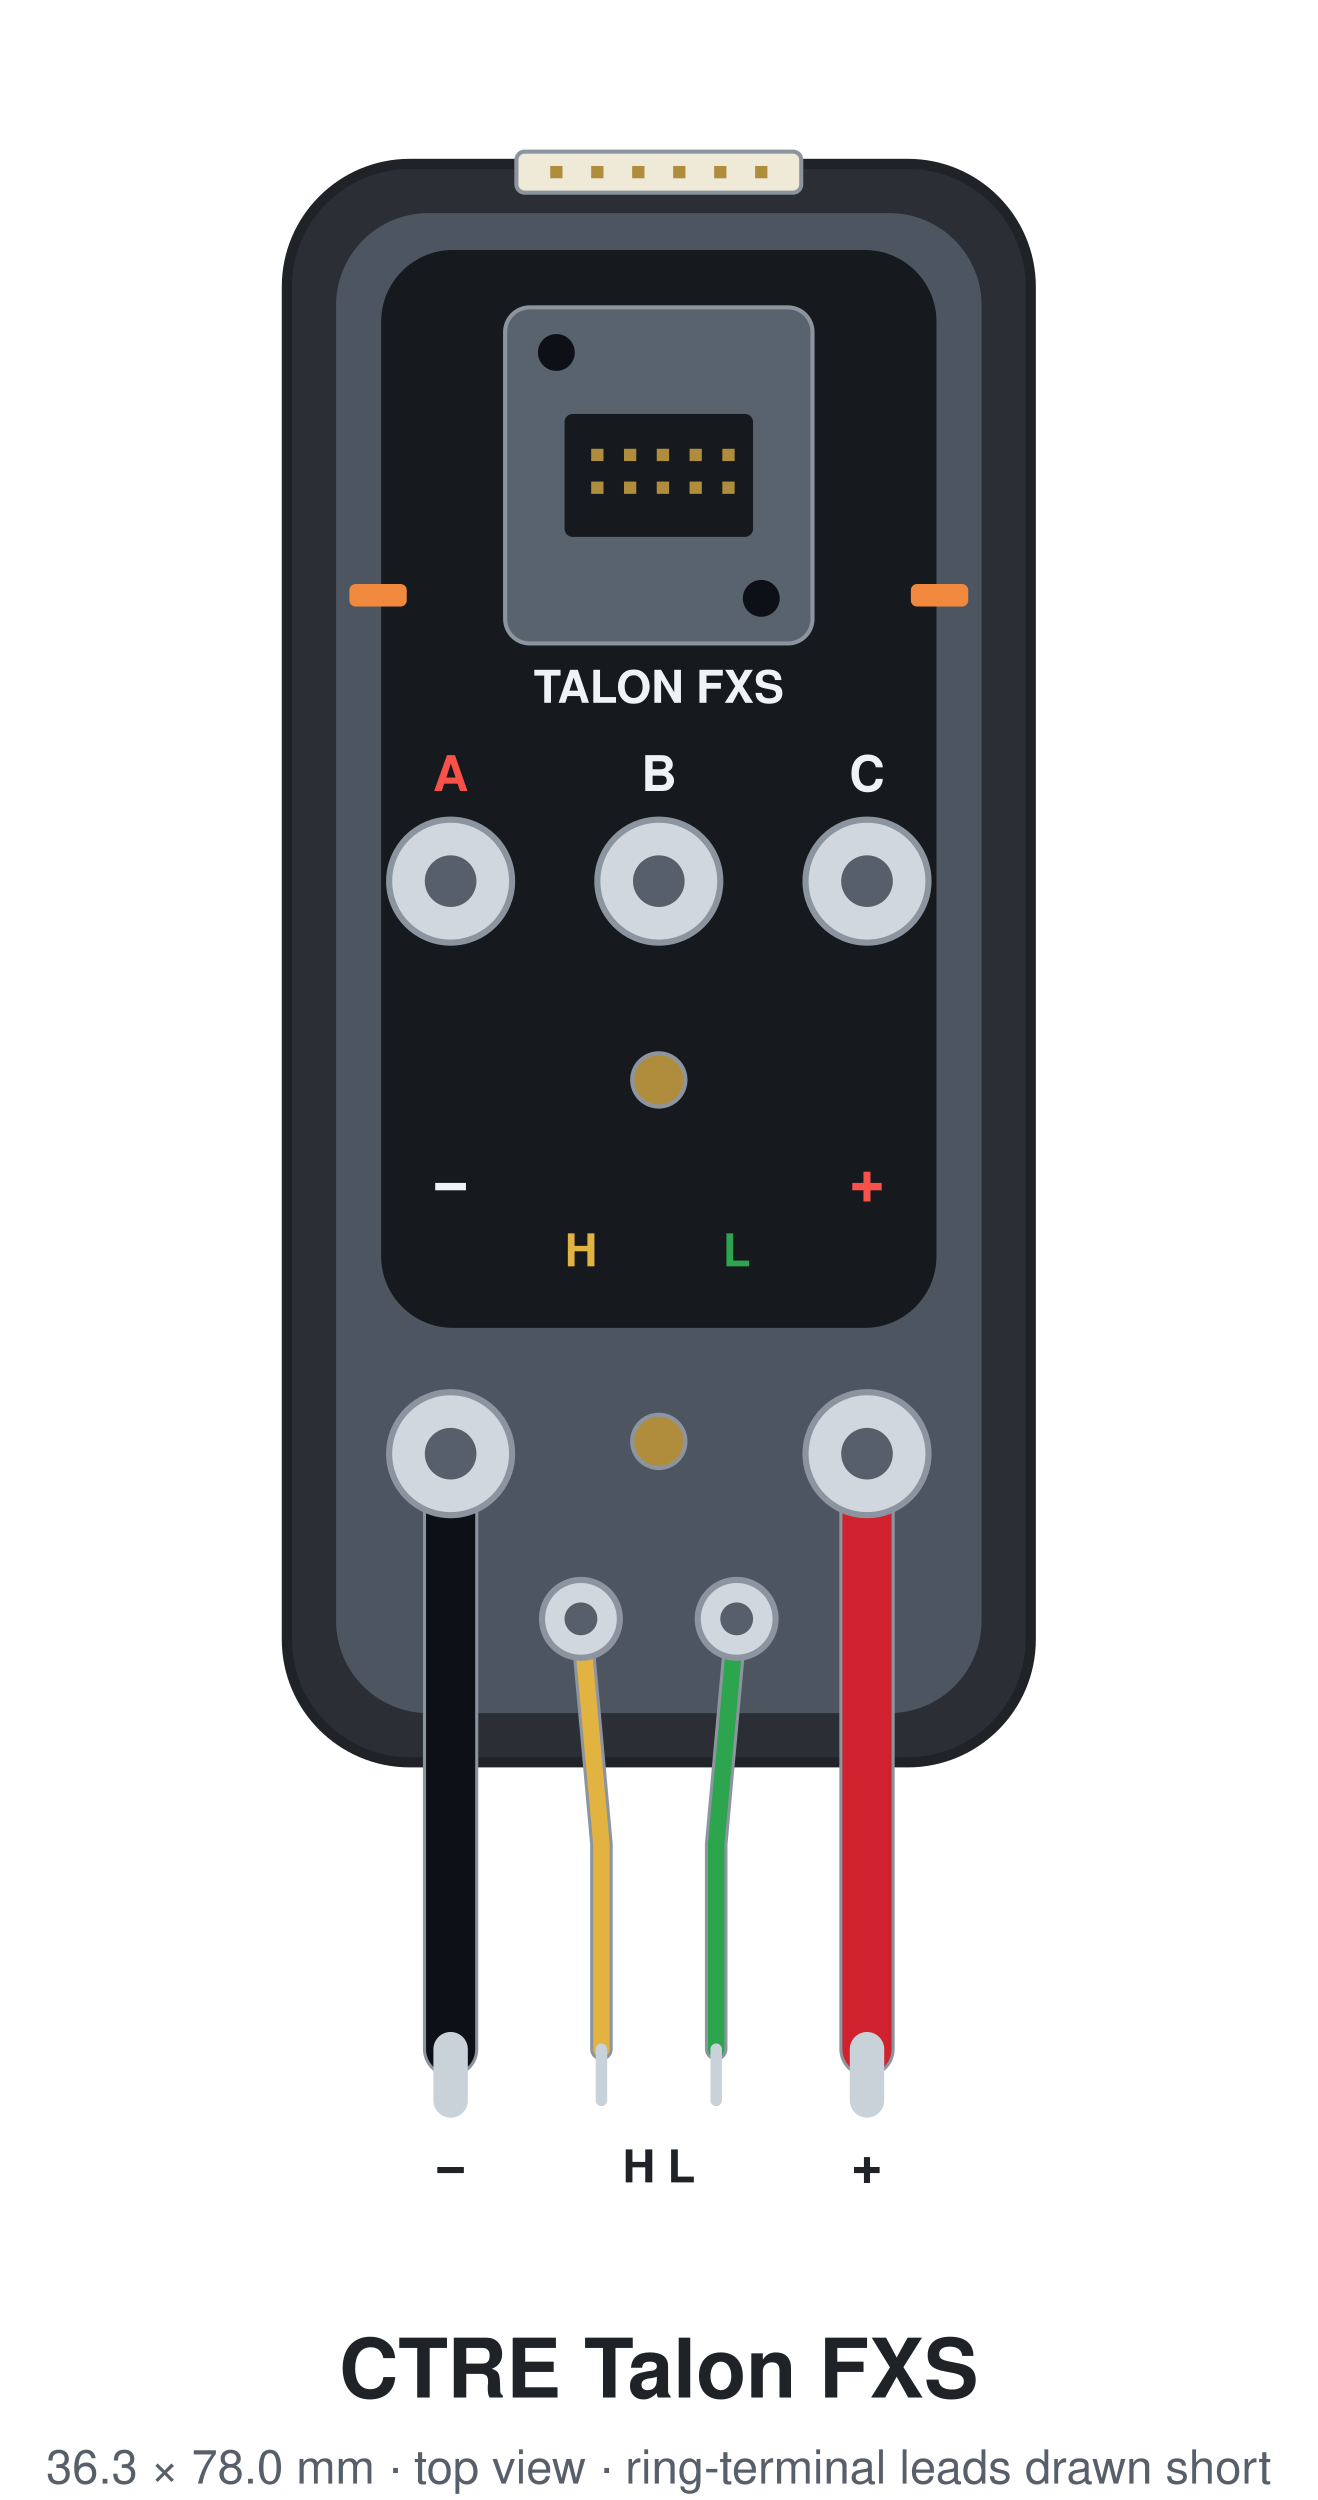
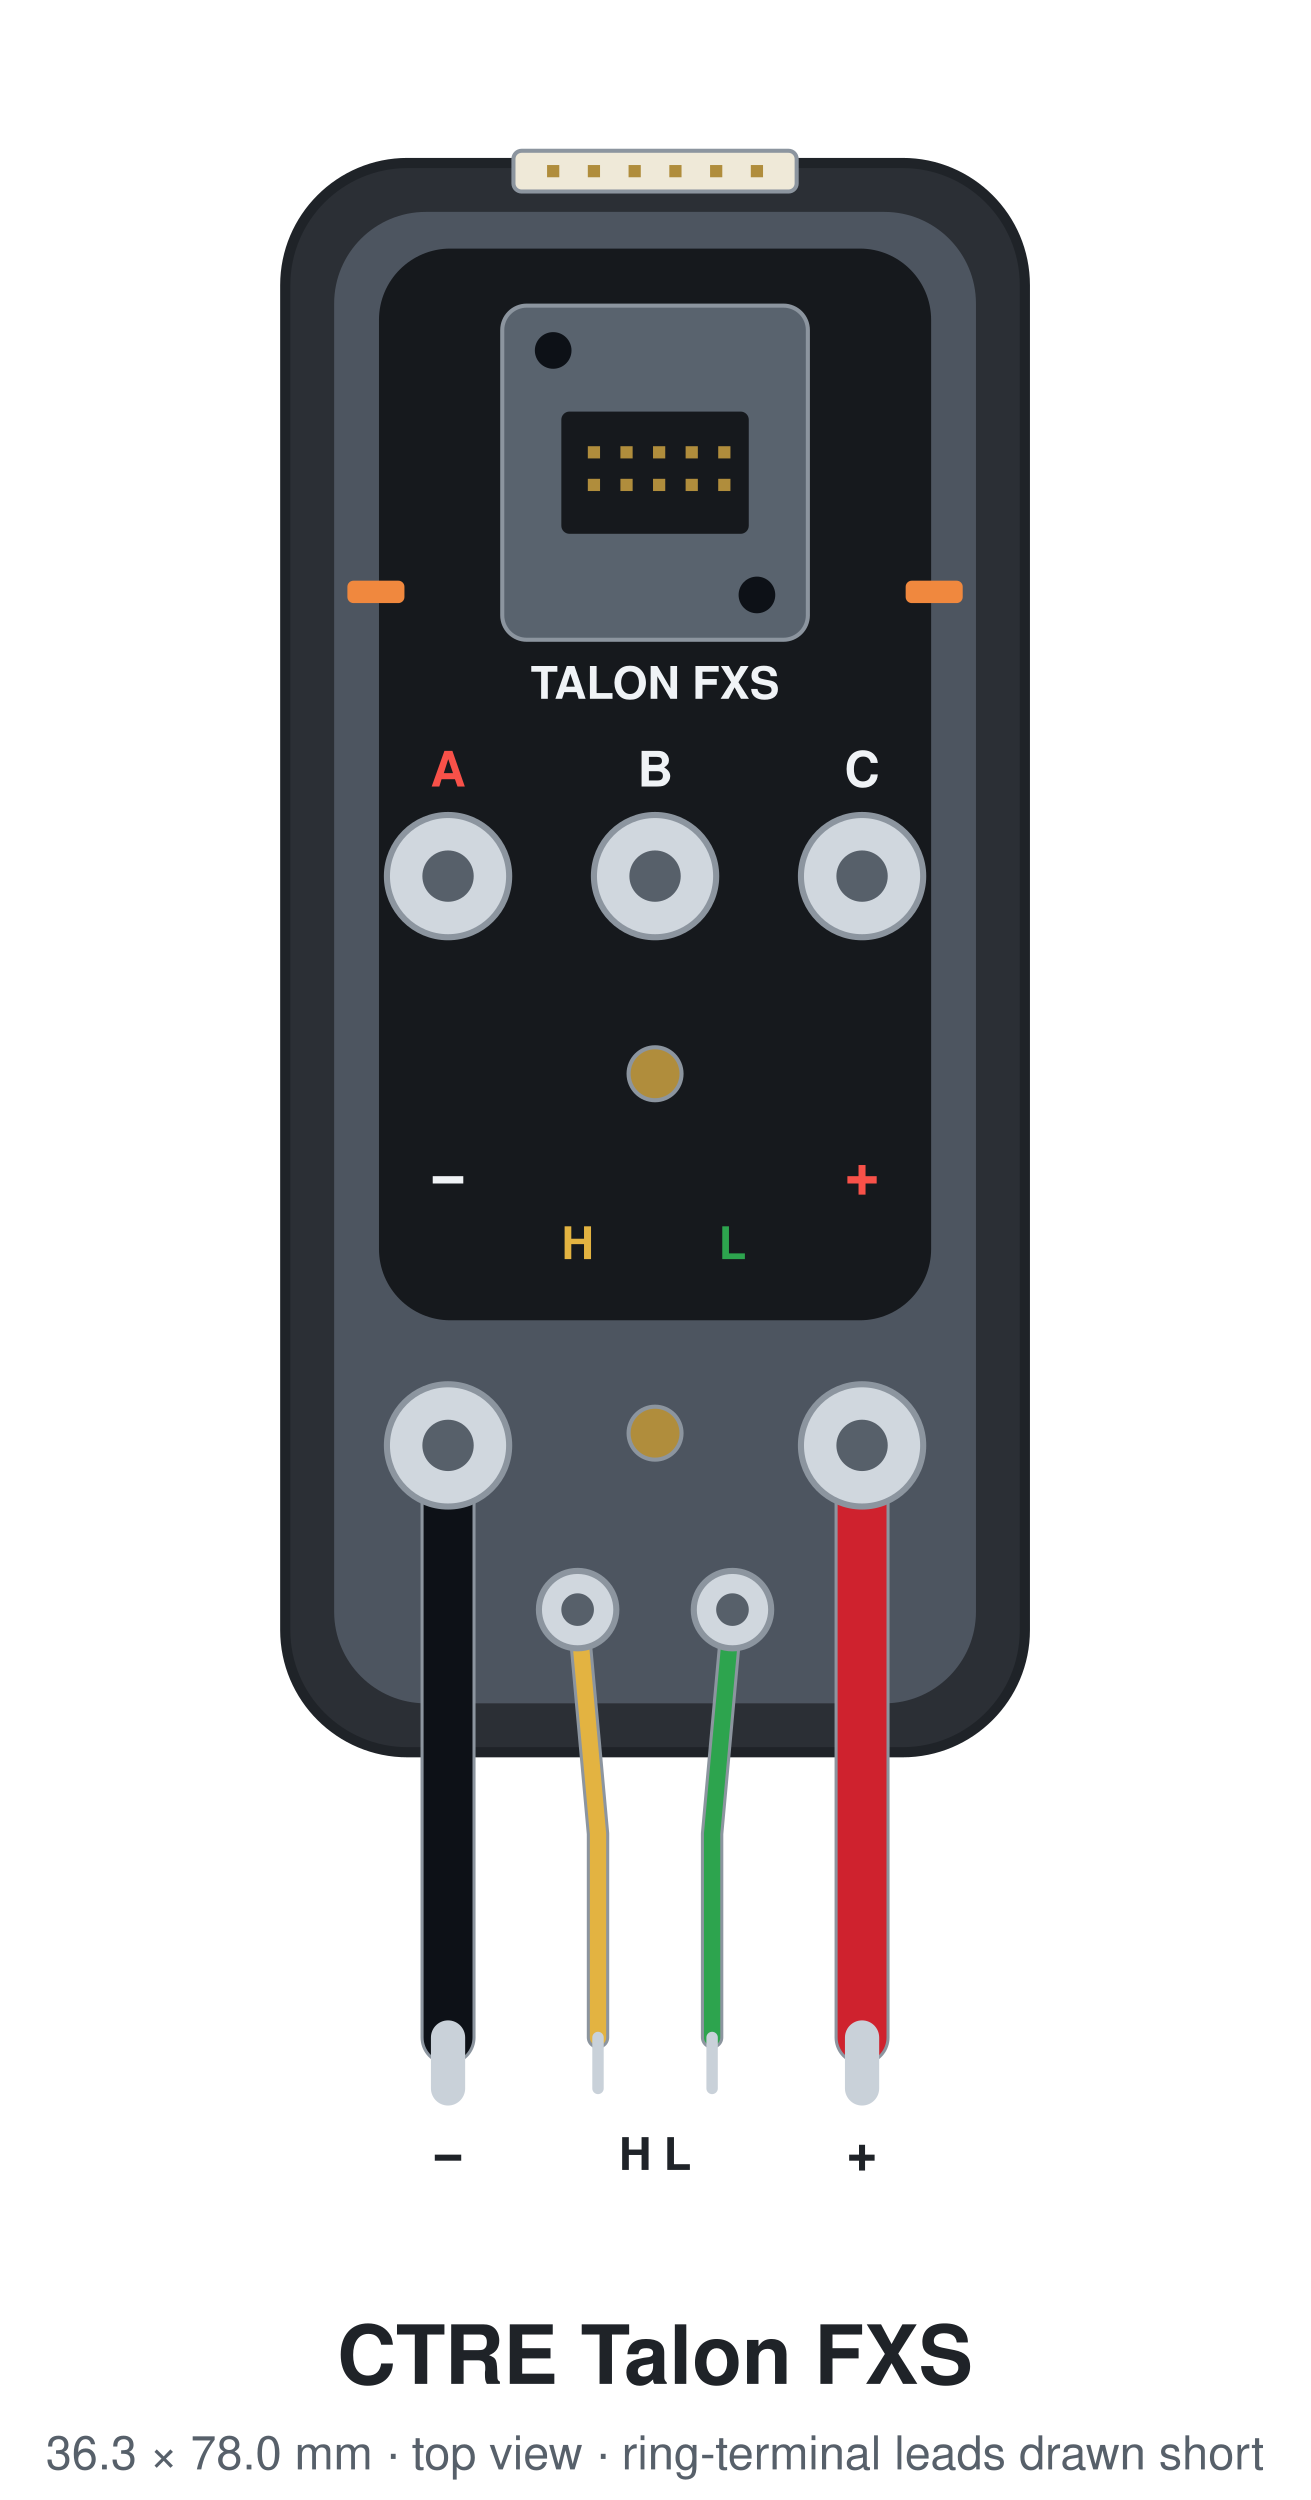
- <svg xmlns="http://www.w3.org/2000/svg" viewBox="-14 -8 64.3 122" width="64.3mm" height="122mm" font-family="Helvetica, Arial, sans-serif">
+ <svg xmlns="http://www.w3.org/2000/svg" viewBox="-14 -8 64.3 122.7" width="64.3mm" height="122.7mm" font-family="Helvetica, Arial, sans-serif">
  <rect x="0" y="0" width="36.3" height="78" rx="6" fill="#2b2f35" stroke="#1f2328" stroke-width="0.5" />
  <rect x="2.4" y="2.4" width="31.5" height="73.2" rx="4.5" fill="#4d5560" />
  <rect x="4.6" y="4.2" width="27.1" height="52.6" rx="3.5" fill="#16191d" />
  <rect x="10.65" y="7" width="15" height="16.4" rx="1.2" fill="#59636e" stroke="#8c959f" stroke-width="0.2" />
  <rect x="13.55" y="12.2" width="9.2" height="6" rx="0.4" fill="#16191d" />
  <rect x="14.85" y="13.9" width="0.6" height="0.6" rx="0" fill="#b08d3c" />
  <rect x="14.85" y="15.5" width="0.6" height="0.6" rx="0" fill="#b08d3c" />
  <rect x="16.45" y="13.9" width="0.6" height="0.6" rx="0" fill="#b08d3c" />
  <rect x="16.45" y="15.5" width="0.6" height="0.6" rx="0" fill="#b08d3c" />
  <rect x="18.05" y="13.9" width="0.6" height="0.6" rx="0" fill="#b08d3c" />
  <rect x="18.05" y="15.5" width="0.6" height="0.6" rx="0" fill="#b08d3c" />
  <rect x="19.65" y="13.9" width="0.6" height="0.6" rx="0" fill="#b08d3c" />
  <rect x="19.65" y="15.5" width="0.6" height="0.6" rx="0" fill="#b08d3c" />
  <rect x="21.25" y="13.9" width="0.6" height="0.6" rx="0" fill="#b08d3c" />
  <rect x="21.25" y="15.5" width="0.6" height="0.6" rx="0" fill="#b08d3c" />
  <circle cx="13.15" cy="9.2" r="0.9" fill="#0d1117" />
  <circle cx="23.15" cy="21.2" r="0.9" fill="#0d1117" />
  <text x="18.15" y="26.3" font-size="2.2" fill="#f0f3f6" text-anchor="middle" font-weight="bold">TALON FXS</text>
  <rect x="3.05" y="20.5" width="2.8" height="1.1" rx="0.3" fill="#f0883e" />
  <rect x="30.45" y="20.5" width="2.8" height="1.1" rx="0.3" fill="#f0883e" />
  <circle cx="7.99" cy="35" r="3" fill="#d0d7de" stroke="#8c959f" stroke-width="0.3" />
  <circle cx="7.99" cy="35" r="1.26" fill="#57606a" />
  <text x="7.99" y="30.6" font-size="2.4" fill="#f85149" text-anchor="middle" font-weight="bold">A</text>
  <circle cx="18.15" cy="35" r="3" fill="#d0d7de" stroke="#8c959f" stroke-width="0.3" />
  <circle cx="18.15" cy="35" r="1.26" fill="#57606a" />
  <text x="18.15" y="30.6" font-size="2.4" fill="#f0f3f6" text-anchor="middle" font-weight="bold">B</text>
  <circle cx="28.31" cy="35" r="3" fill="#d0d7de" stroke="#8c959f" stroke-width="0.3" />
  <circle cx="28.31" cy="35" r="1.26" fill="#57606a" />
  <text x="28.31" y="30.6" font-size="2.4" fill="#f0f3f6" text-anchor="middle" font-weight="bold">C</text>
  <circle cx="18.15" cy="44.7" r="1.3" fill="#b08d3c" stroke="#8c959f" stroke-width="0.2" />
  <text x="7.99" y="50.6" font-size="3" fill="#f0f3f6" text-anchor="middle" font-weight="bold">−</text>
  <text x="28.31" y="50.6" font-size="3" fill="#f85149" text-anchor="middle" font-weight="bold">+</text>
  <text x="14.35" y="53.8" font-size="2.2" fill="#e3b341" text-anchor="middle" font-weight="bold">H</text>
  <text x="21.95" y="53.8" font-size="2.2" fill="#2da44e" text-anchor="middle" font-weight="bold">L</text>
  <rect x="11.2" y="-0.6" width="13.9" height="2" rx="0.4" fill="#efe9d8" stroke="#8c959f" stroke-width="0.2" />
  <rect x="12.85" y="0.1" width="0.6" height="0.6" rx="0" fill="#b08d3c" />
  <rect x="14.85" y="0.1" width="0.6" height="0.6" rx="0" fill="#b08d3c" />
  <rect x="16.85" y="0.1" width="0.6" height="0.6" rx="0" fill="#b08d3c" />
  <rect x="18.85" y="0.1" width="0.6" height="0.6" rx="0" fill="#b08d3c" />
  <rect x="20.85" y="0.1" width="0.6" height="0.6" rx="0" fill="#b08d3c" />
  <rect x="22.85" y="0.1" width="0.6" height="0.6" rx="0" fill="#b08d3c" />
  <path d="M 7.99 62.94 L 7.99 92" fill="none" stroke="#8c959f" stroke-width="2.7" stroke-linejoin="round" stroke-linecap="round" />
  <path d="M 7.99 62.94 L 7.99 92" fill="none" stroke="#0d1117" stroke-width="2.4" stroke-linejoin="round" stroke-linecap="round" />
  <path d="M 28.31 62.94 L 28.31 92" fill="none" stroke="#8c959f" stroke-width="2.7" stroke-linejoin="round" stroke-linecap="round" />
  <path d="M 28.31 62.94 L 28.31 92" fill="none" stroke="#cf222e" stroke-width="2.4" stroke-linejoin="round" stroke-linecap="round" />
  <path d="M 14.35 71 L 15.35 82 L 15.35 92" fill="none" stroke="#8c959f" stroke-width="1.1" stroke-linejoin="round" stroke-linecap="round" />
  <path d="M 14.35 71 L 15.35 82 L 15.35 92" fill="none" stroke="#e3b341" stroke-width="0.8" stroke-linejoin="round" stroke-linecap="round" />
  <path d="M 21.95 71 L 20.95 82 L 20.95 92" fill="none" stroke="#8c959f" stroke-width="1.1" stroke-linejoin="round" stroke-linecap="round" />
  <path d="M 21.95 71 L 20.95 82 L 20.95 92" fill="none" stroke="#2da44e" stroke-width="0.8" stroke-linejoin="round" stroke-linecap="round" />
  <circle cx="7.99" cy="62.94" r="3" fill="#d0d7de" stroke="#8c959f" stroke-width="0.3" />
  <circle cx="7.99" cy="62.94" r="1.26" fill="#57606a" />
  <circle cx="28.31" cy="62.94" r="3" fill="#d0d7de" stroke="#8c959f" stroke-width="0.3" />
  <circle cx="28.31" cy="62.94" r="1.26" fill="#57606a" />
  <circle cx="18.15" cy="62.34" r="1.3" fill="#b08d3c" stroke="#8c959f" stroke-width="0.2" />
  <circle cx="14.35" cy="71" r="1.9" fill="#d0d7de" stroke="#8c959f" stroke-width="0.3" />
  <circle cx="14.35" cy="71" r="0.8" fill="#57606a" />
  <circle cx="21.95" cy="71" r="1.9" fill="#d0d7de" stroke="#8c959f" stroke-width="0.3" />
  <circle cx="21.95" cy="71" r="0.8" fill="#57606a" />
  <path d="M 7.99 92 L 7.99 94.5" fill="none" stroke="#c9d1d9" stroke-width="1.68" stroke-linejoin="round" stroke-linecap="round" />
  <path d="M 28.31 92 L 28.31 94.5" fill="none" stroke="#c9d1d9" stroke-width="1.68" stroke-linejoin="round" stroke-linecap="round" />
  <path d="M 15.35 92 L 15.35 94.5" fill="none" stroke="#c9d1d9" stroke-width="0.56" stroke-linejoin="round" stroke-linecap="round" />
  <path d="M 20.95 92 L 20.95 94.5" fill="none" stroke="#c9d1d9" stroke-width="0.56" stroke-linejoin="round" stroke-linecap="round" />
  <g class="lead-labels">
    <text x="7.99" y="98.5" font-size="2.6" fill="#1f2328" text-anchor="middle" font-weight="bold">−</text>
    <text x="28.31" y="98.5" font-size="2.6" fill="#1f2328" text-anchor="middle" font-weight="bold">+</text>
    <text x="18.15" y="98.5" font-size="2.2" fill="#1f2328" text-anchor="middle" font-weight="bold">H    L</text>
  </g>
  <g class="caption">
    <text x="18.15" y="109" font-size="4" fill="#1f2328" text-anchor="middle" font-weight="bold">CTRE Talon FXS</text>
    <text x="18.15" y="113.2" font-size="2.3" fill="#57606a" text-anchor="middle">36.3 × 78.0 mm · top view · ring-terminal leads drawn short</text>
  </g>
  <g id="anchors">
    <circle class="anchor" id="anchor-vbat_neg" data-kind="power" cx="7.99" cy="92" r="1" fill="none" />
    <circle class="anchor" id="anchor-vbat_pos" data-kind="power" cx="28.31" cy="92" r="1" fill="none" />
    <circle class="anchor" id="anchor-can_h" data-kind="can" cx="15.35" cy="92" r="1" fill="none" />
    <circle class="anchor" id="anchor-can_l" data-kind="can" cx="20.95" cy="92" r="1" fill="none" />
    <circle class="anchor" id="anchor-can" data-kind="can" cx="18.15" cy="92" r="1" fill="none" />
    <circle class="anchor" id="anchor-stator_a" data-kind="power" cx="7.99" cy="35" r="1" fill="none" />
    <circle class="anchor" id="anchor-stator_b" data-kind="power" cx="18.15" cy="35" r="1" fill="none" />
    <circle class="anchor" id="anchor-stator_c" data-kind="power" cx="28.31" cy="35" r="1" fill="none" />
    <circle class="anchor" id="anchor-hall_jst" data-kind="signal" cx="18.15" cy="-0.6" r="1" fill="none" />
    <circle class="anchor" id="anchor-data_port" data-kind="signal" cx="18.15" cy="7" r="1" fill="none" />
  </g>
</svg>
